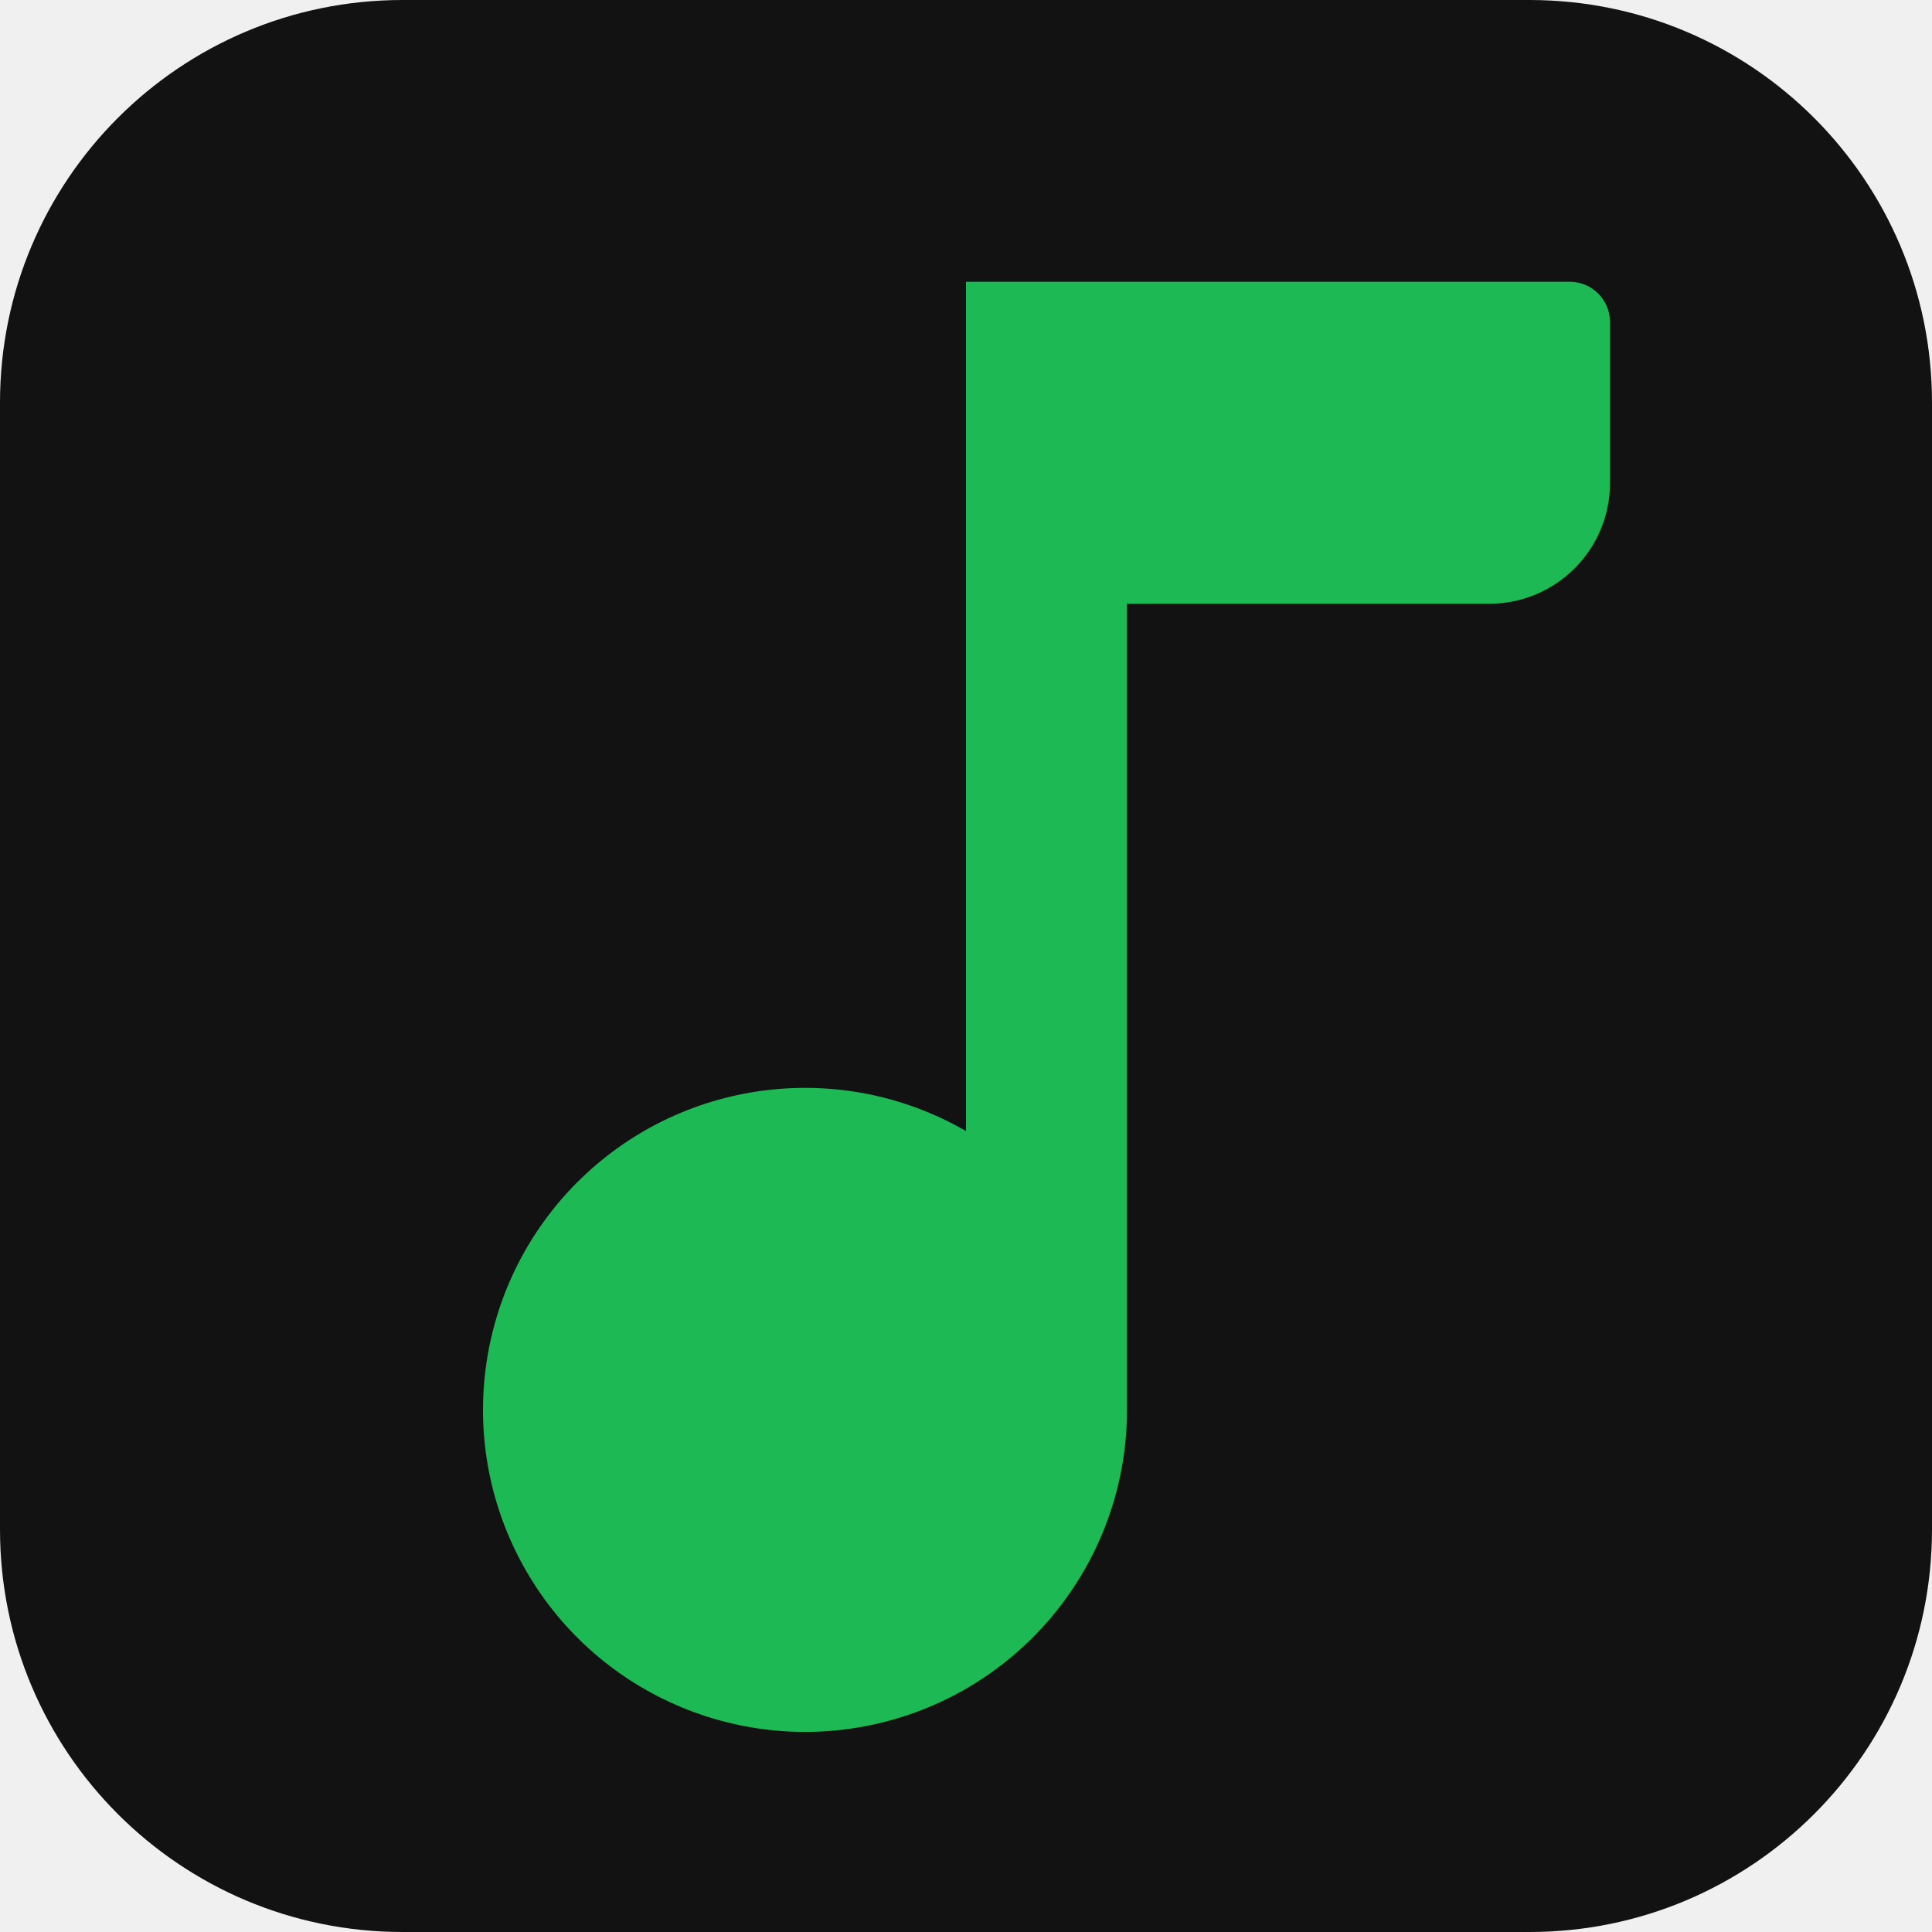
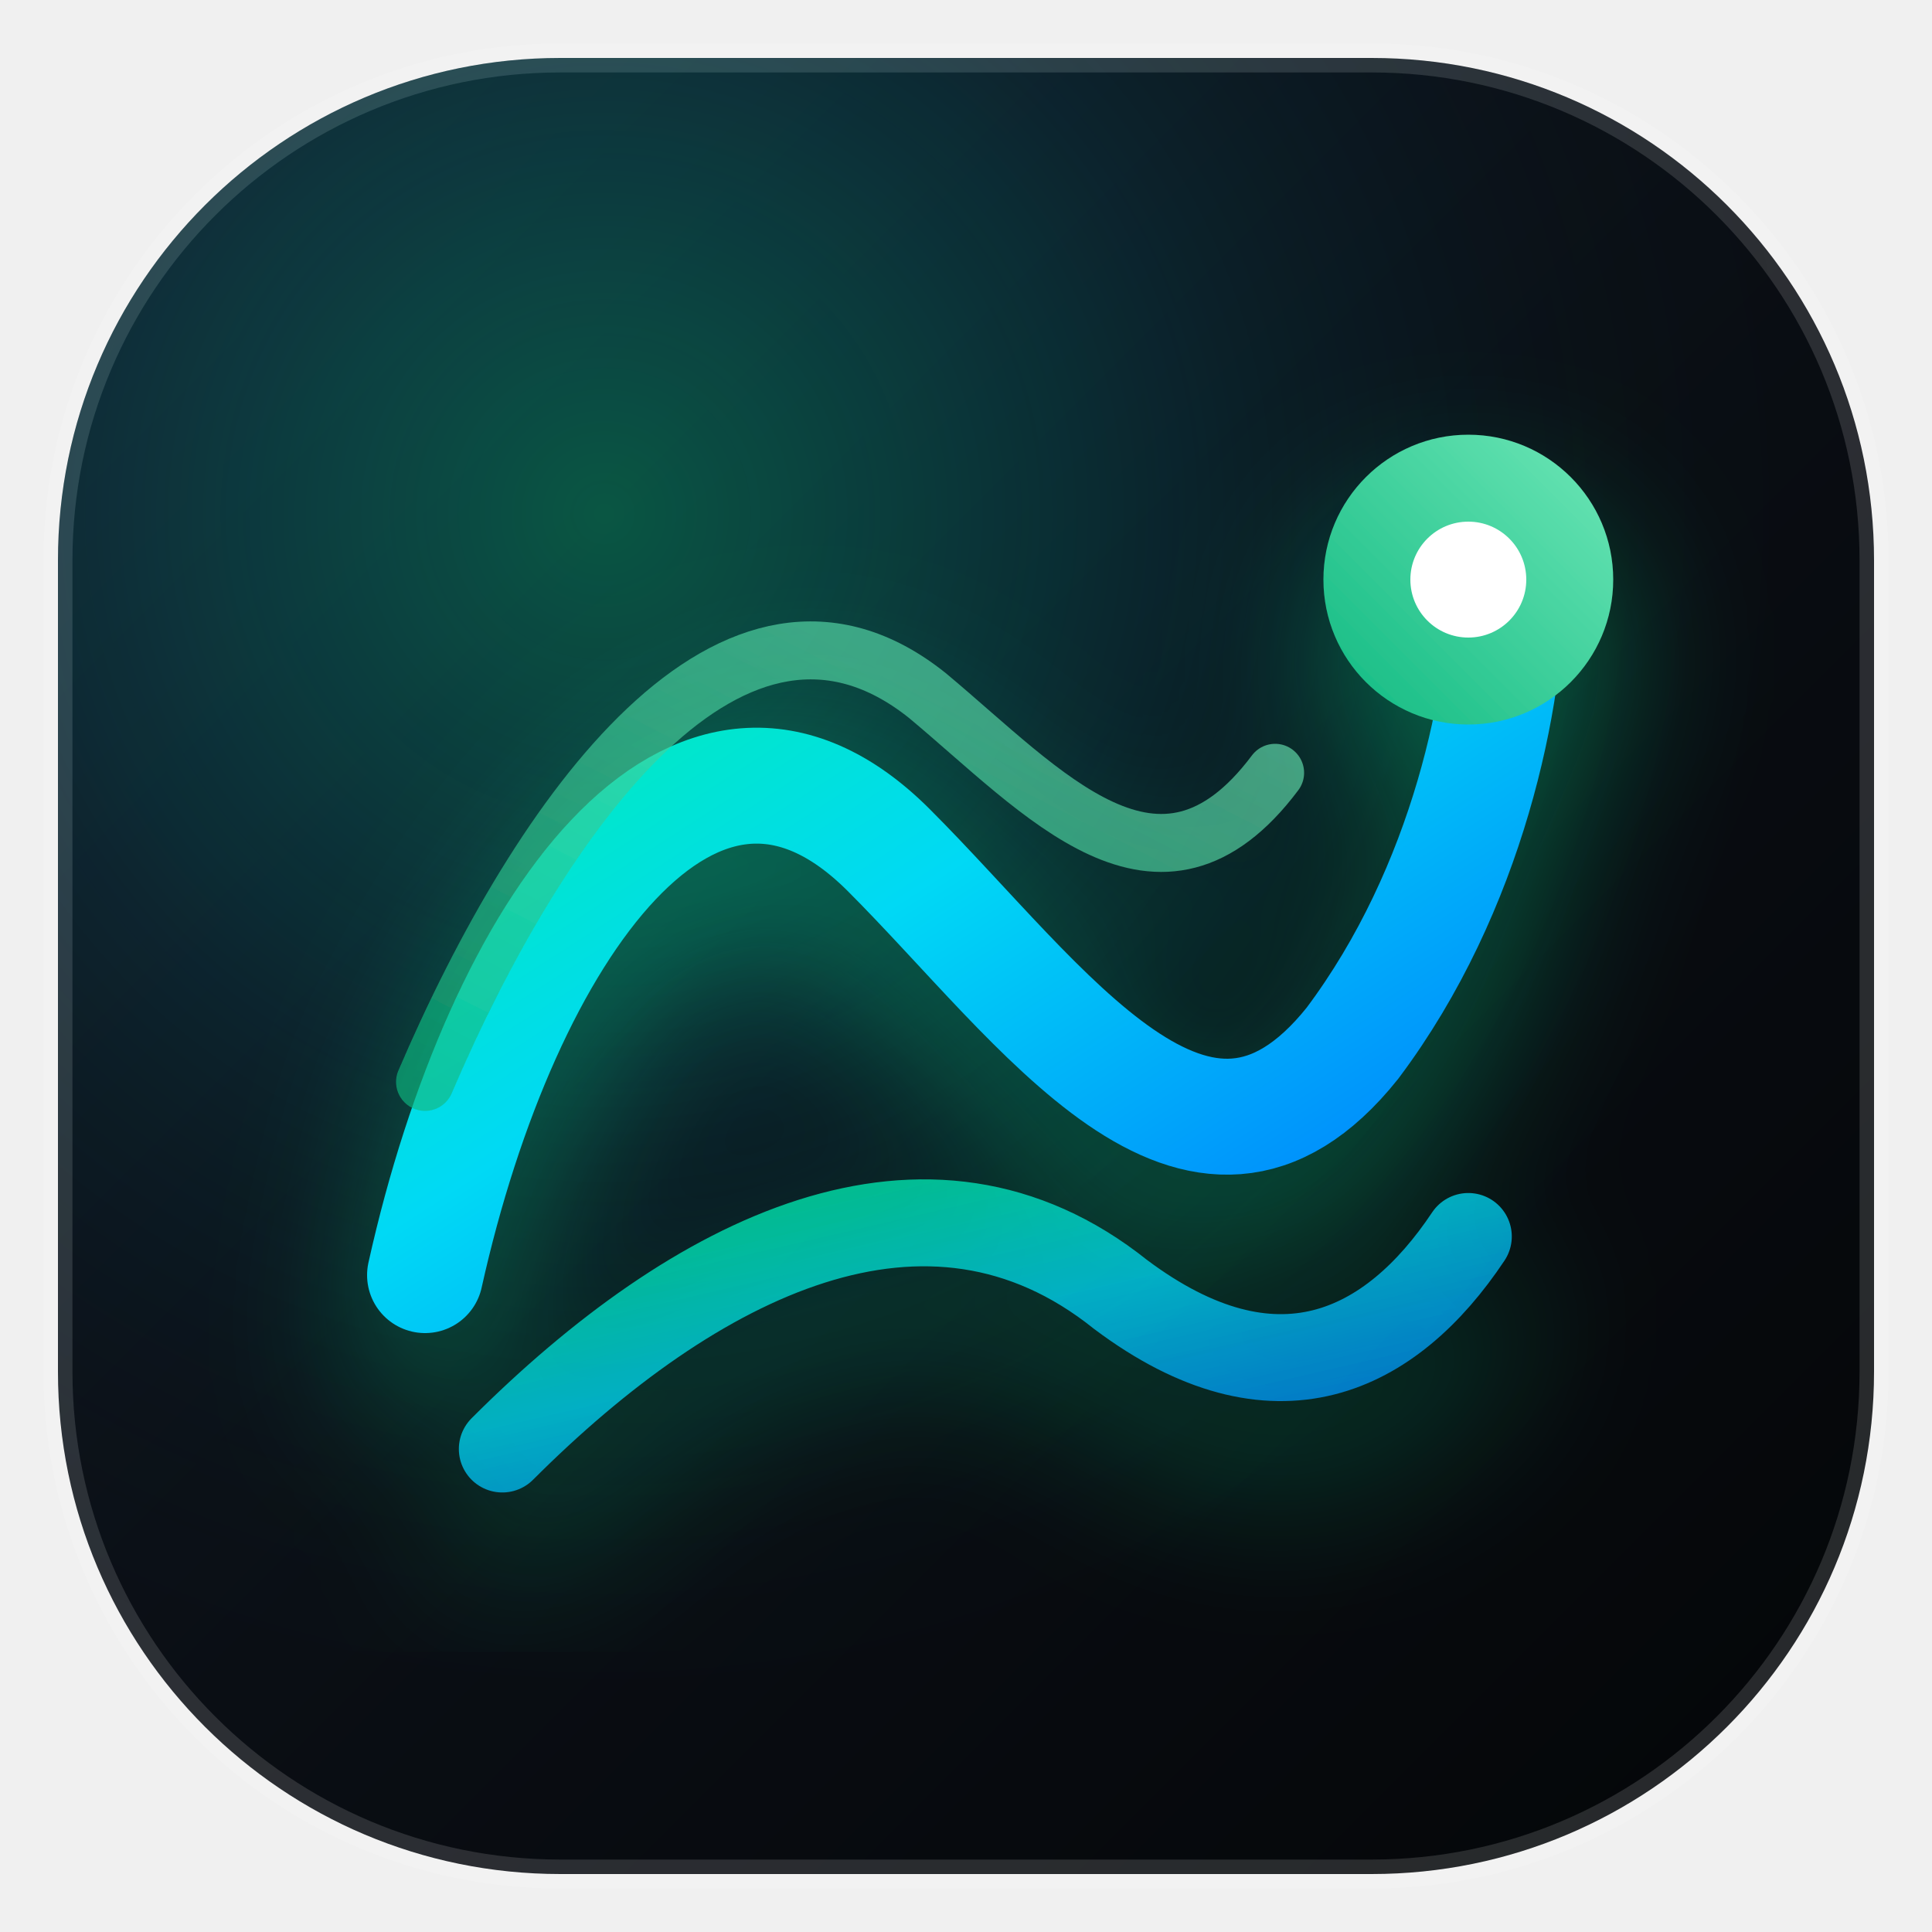
- <svg xmlns="http://www.w3.org/2000/svg" viewBox="0 0 24 24" width="512" height="512">
-   <rect width="24" height="24" rx="5" fill="#121212" />
-   <path fill="#1DB954" d="M12 3.5v10.55A4 4 0 1 0 14 17.5V7.5h4.5a1.5 1.5 0 0 0 1.5-1.5V4a.5.5 0 0 0-.5-.5H12z" />
+ <svg xmlns="http://www.w3.org/2000/svg" viewBox="0 0 100 100" width="512" height="512">
+   <defs>
+     <linearGradient id="bgGrad" x1="0%" y1="0%" x2="100%" y2="100%">
+       <stop offset="0%" stop-color="#121824" />
+       <stop offset="50%" stop-color="#0a0e14" />
+       <stop offset="100%" stop-color="#040608" />
+     </linearGradient>
+     <linearGradient id="waveGrad" x1="0%" y1="0%" x2="100%" y2="100%">
+       <stop offset="0%" stop-color="#00F5A0" />
+       <stop offset="45%" stop-color="#00D9F5" />
+       <stop offset="100%" stop-color="#0072FF" />
+     </linearGradient>
+     <linearGradient id="accentGrad" x1="0%" y1="100%" x2="100%" y2="0%">
+       <stop offset="0%" stop-color="#10B981" />
+       <stop offset="100%" stop-color="#6EE7B7" />
+     </linearGradient>
+     <radialGradient id="glowGleam" cx="30%" cy="25%" r="70%">
+       <stop offset="0%" stop-color="#00F5A0" stop-opacity="0.3" />
+       <stop offset="50%" stop-color="#00D9F5" stop-opacity="0.08" />
+       <stop offset="100%" stop-color="#000000" stop-opacity="0" />
+     </radialGradient>
+     <filter id="subtleShadow" x="-20%" y="-20%" width="140%" height="140%">
+       <feDropShadow dx="0" dy="4" stdDeviation="4" flood-color="#00F5A0" flood-opacity="0.35" />
+     </filter>
+   </defs>
+   <rect x="3" y="3" width="94" height="94" rx="26" fill="url(#bgGrad)" stroke="rgba(255,255,255,0.14)" stroke-width="1.5" />
+   <rect x="3" y="3" width="94" height="94" rx="26" fill="url(#glowGleam)" />
+   <g filter="url(#subtleShadow)">
+     <path d="M22 66 C 26 48, 36 34, 46 44 C 54 52, 62 64, 70 54 C 76 46, 78 36, 78 30" fill="none" stroke="url(#waveGrad)" stroke-width="6" stroke-linecap="round" />
+     <path d="M26 75 C 36 65, 48 59, 58 67 C 66 73, 72 70, 76 64" fill="none" stroke="url(#waveGrad)" stroke-width="4.5" stroke-linecap="round" stroke-opacity="0.75" />
+     <path d="M22 56 C 28 42, 38 28, 48 36 C 54 41, 60 48, 66 40" fill="none" stroke="url(#accentGrad)" stroke-width="3" stroke-linecap="round" stroke-opacity="0.65" />
+     <circle cx="76" cy="30" r="7.5" fill="url(#accentGrad)" />
+     <circle cx="76" cy="30" r="3" fill="#ffffff" />
+   </g>
</svg>
